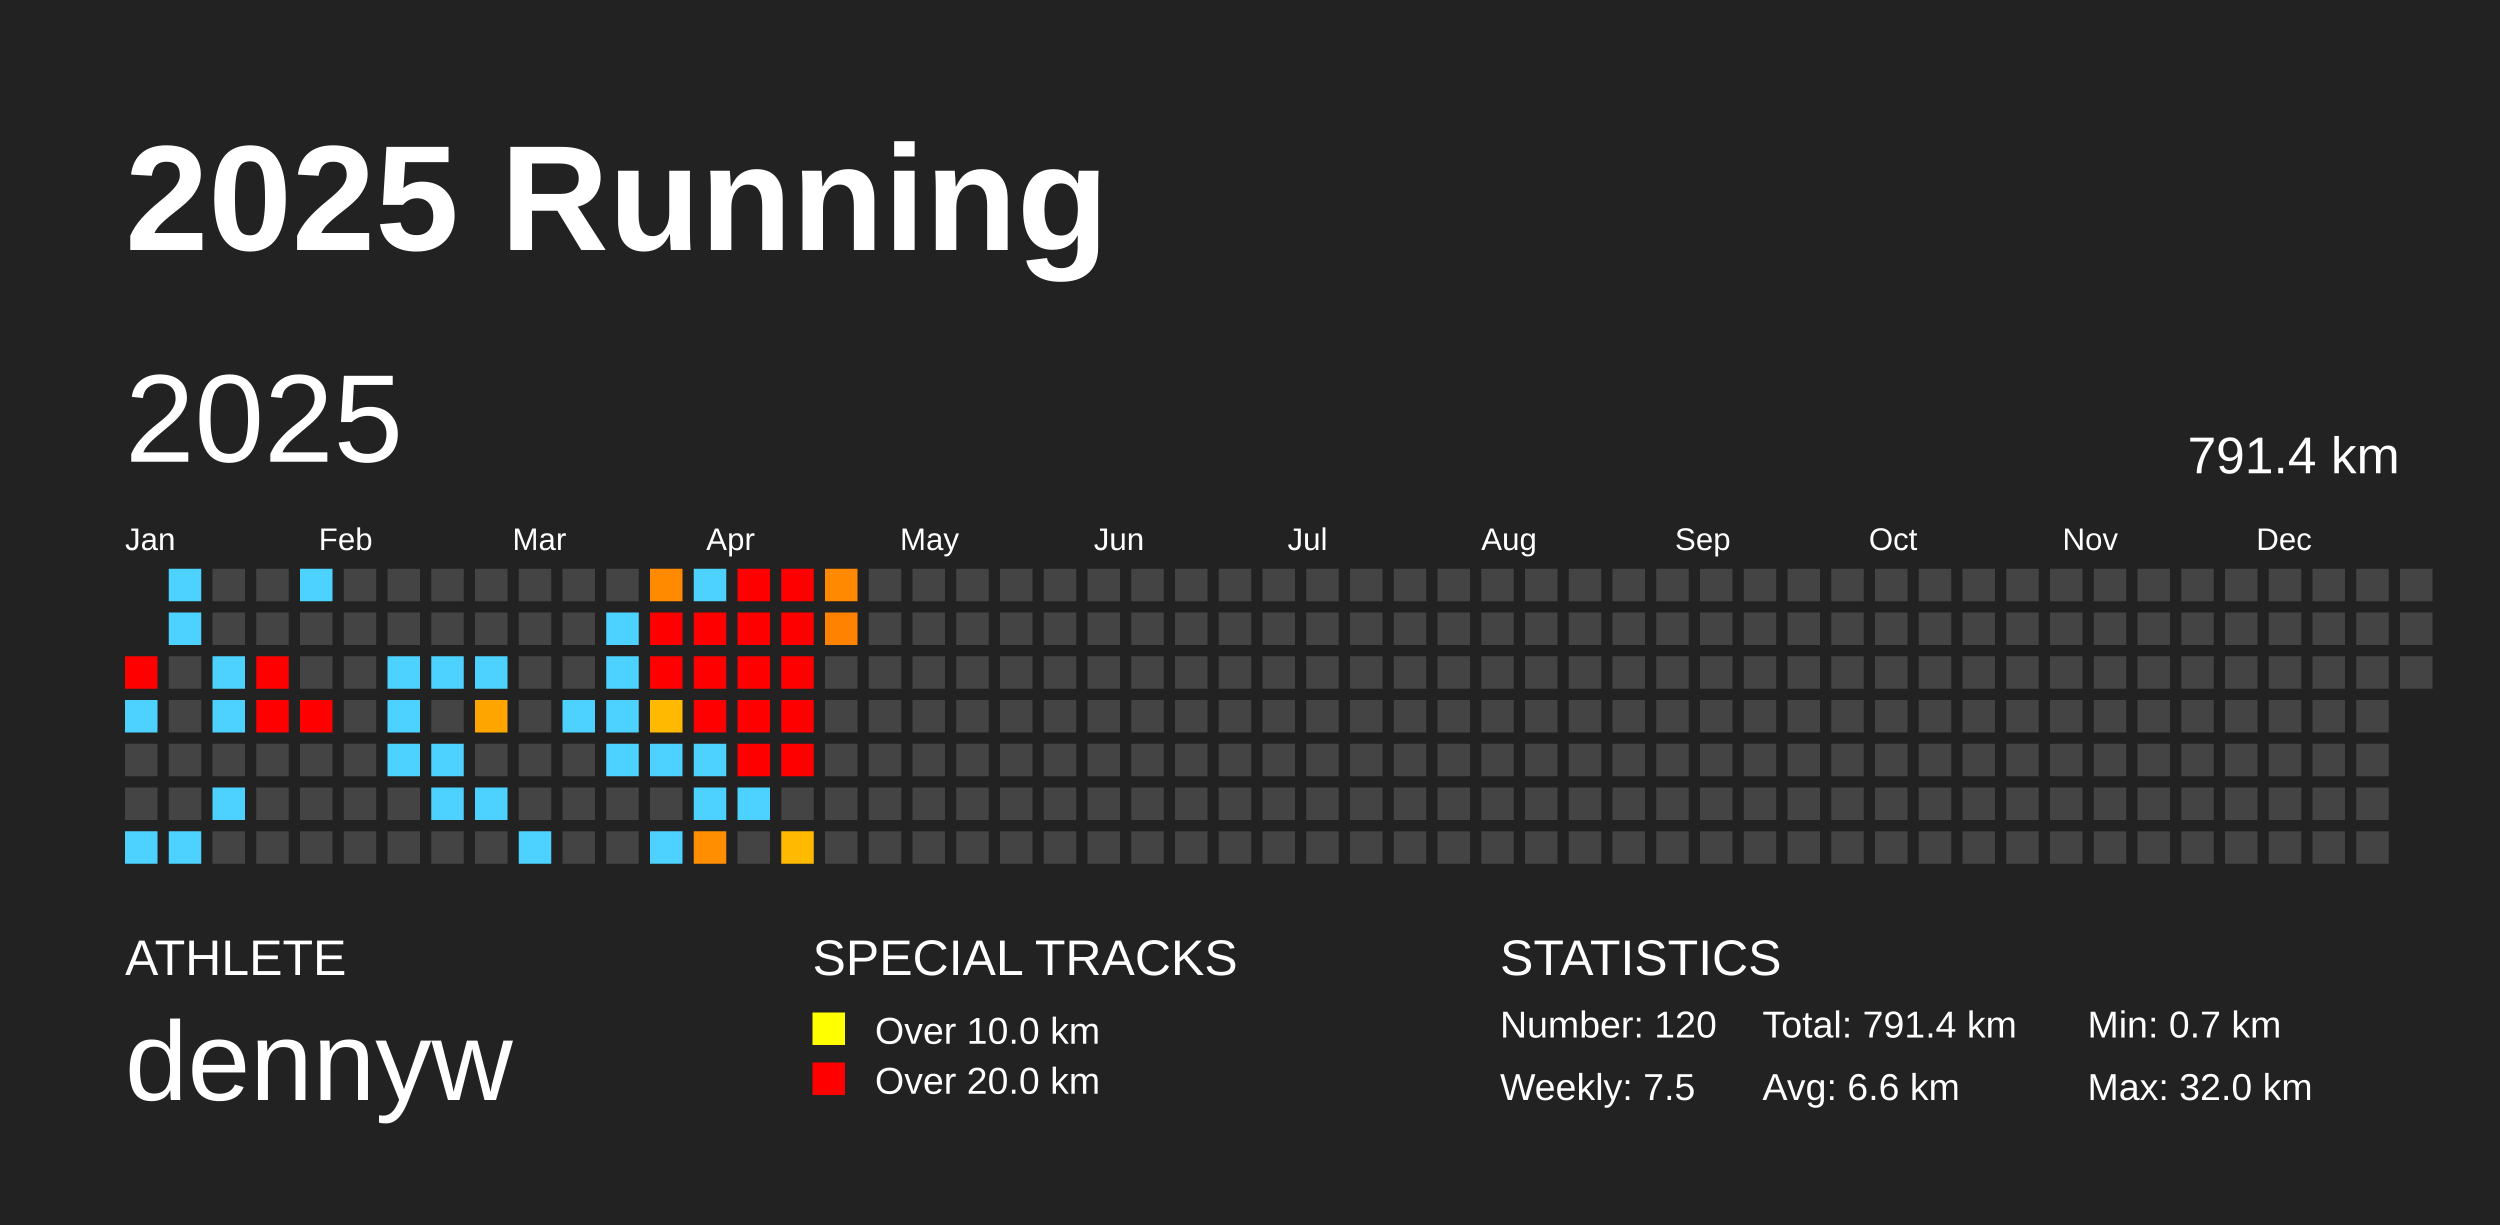
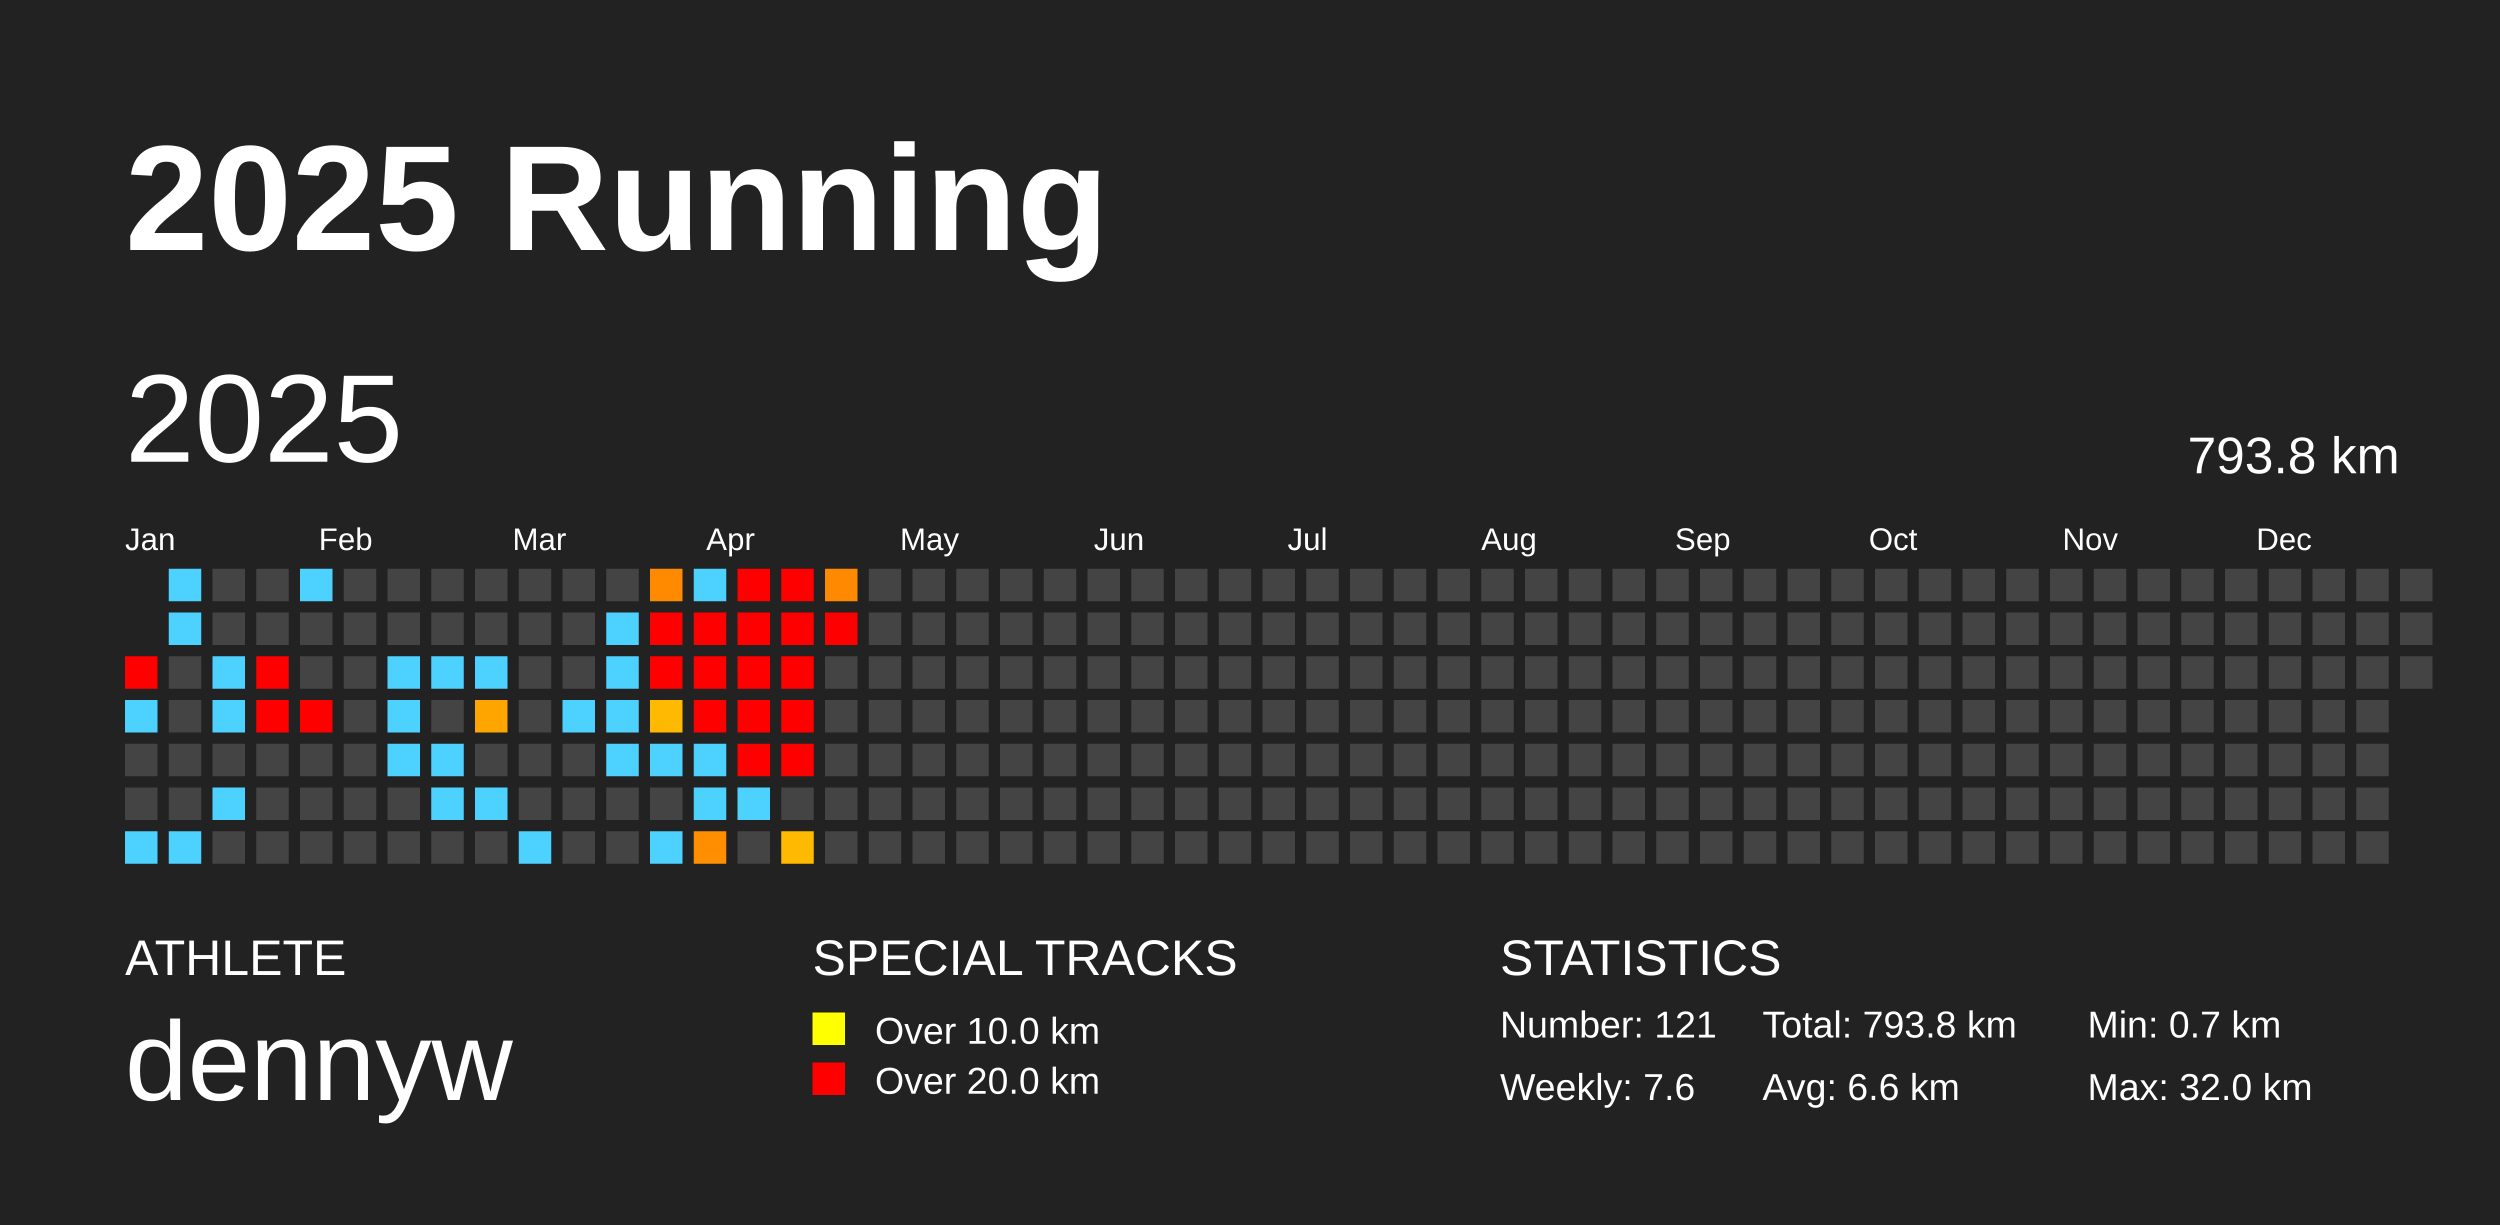
<svg xmlns="http://www.w3.org/2000/svg" baseProfile="full" height="98mm" version="1.1" viewBox="0,0,200,98" width="200mm">
  <defs />
  <rect fill="#222222" height="98" width="200" x="0" y="0" />
  <text fill="#FFFFFF" style="font-size:12px; font-family:Arial; font-weight:bold;" x="10" y="20">2025 Running</text>
  <text fill="#FFFFFF" style="font-size:4px; font-family:Arial" x="10" y="78">ATHLETE</text>
  <text fill="#FFFFFF" style="font-size:9px; font-family:Arial" x="10" y="88">dennyw</text>
  <text fill="#FFFFFF" style="font-size:4px; font-family:Arial" x="65" y="78">SPECIAL TRACKS</text>
  <rect fill="yellow" height="2.6" width="2.6" x="65" y="81" />
  <text fill="#FFFFFF" style="font-size:3px; font-family:Arial" x="70" y="83.5">Over 10.0 km</text>
  <rect fill="red" height="2.6" width="2.6" x="65" y="85" />
  <text fill="#FFFFFF" style="font-size:3px; font-family:Arial" x="70" y="87.5">Over 20.0 km</text>
  <text fill="#FFFFFF" style="font-size:4px; font-family:Arial" x="120" y="78">STATISTICS</text>
-   <text fill="#FFFFFF" style="font-size:3px; font-family:Arial" x="120" y="83">Number: 120</text>
-   <text fill="#FFFFFF" style="font-size:3px; font-family:Arial" x="120" y="88">Weekly: 7.5</text>
-   <text fill="#FFFFFF" style="font-size:3px; font-family:Arial" x="141" y="83">Total: 791.4 km</text>
+   <text fill="#FFFFFF" style="font-size:3px; font-family:Arial" x="120" y="83">Number: 121</text>
+   <text fill="#FFFFFF" style="font-size:3px; font-family:Arial" x="120" y="88">Weekly: 7.6</text>
+   <text fill="#FFFFFF" style="font-size:3px; font-family:Arial" x="141" y="83">Total: 793.8 km</text>
  <text fill="#FFFFFF" style="font-size:3px; font-family:Arial" x="141" y="88">Avg: 6.6 km</text>
  <text fill="#FFFFFF" style="font-size:3px; font-family:Arial" x="167" y="83">Min: 0.7 km</text>
  <text fill="#FFFFFF" style="font-size:3px; font-family:Arial" x="167" y="88">Max: 32.0 km</text>
  <text dominant-baseline="hanging" fill="#FFFFFF" style="font-size:10.0px; font-family:Arial;" x="10" y="30">2025</text>
-   <text dominant-baseline="hanging" fill="#FFFFFF" style="font-size:4.125px; font-family:Arial;" x="175" y="35">791.4 km</text>
+   <text dominant-baseline="hanging" fill="#FFFFFF" style="font-size:4.125px; font-family:Arial;" x="175" y="35">793.8 km</text>
  <text fill="#FFFFFF" style="font-size:2.5px; font-family:Arial" x="10.0" y="44">Jan</text>
  <text fill="#FFFFFF" style="font-size:2.5px; font-family:Arial" x="25.5" y="44">Feb</text>
  <text fill="#FFFFFF" style="font-size:2.5px; font-family:Arial" x="41.0" y="44">Mar</text>
  <text fill="#FFFFFF" style="font-size:2.5px; font-family:Arial" x="56.5" y="44">Apr</text>
  <text fill="#FFFFFF" style="font-size:2.5px; font-family:Arial" x="72.0" y="44">May</text>
  <text fill="#FFFFFF" style="font-size:2.5px; font-family:Arial" x="87.5" y="44">Jun</text>
  <text fill="#FFFFFF" style="font-size:2.5px; font-family:Arial" x="103.0" y="44">Jul</text>
  <text fill="#FFFFFF" style="font-size:2.5px; font-family:Arial" x="118.5" y="44">Aug</text>
  <text fill="#FFFFFF" style="font-size:2.5px; font-family:Arial" x="134.0" y="44">Sep</text>
  <text fill="#FFFFFF" style="font-size:2.5px; font-family:Arial" x="149.5" y="44">Oct</text>
  <text fill="#FFFFFF" style="font-size:2.5px; font-family:Arial" x="165.0" y="44">Nov</text>
  <text fill="#FFFFFF" style="font-size:2.5px; font-family:Arial" x="180.5" y="44">Dec</text>
  <rect fill="red" height="2.6" width="2.6" x="10.0" y="52.5" />
  <rect fill="#4dd2ff" height="2.6" width="2.6" x="10.0" y="56.0" />
  <rect fill="#444444" height="2.6" width="2.6" x="10.0" y="59.5" />
  <rect fill="#444444" height="2.6" width="2.6" x="10.0" y="63.0" />
  <rect fill="#4dd2ff" height="2.6" width="2.6" x="10.0" y="66.5" />
  <rect fill="#4dd2ff" height="2.6" width="2.6" x="13.5" y="45.5" />
  <rect fill="#4dd2ff" height="2.6" width="2.6" x="13.5" y="49.0" />
  <rect fill="#444444" height="2.6" width="2.6" x="13.5" y="52.5" />
  <rect fill="#444444" height="2.6" width="2.6" x="13.5" y="56.0" />
  <rect fill="#444444" height="2.6" width="2.6" x="13.5" y="59.5" />
  <rect fill="#444444" height="2.6" width="2.6" x="13.5" y="63.0" />
  <rect fill="#4dd2ff" height="2.6" width="2.6" x="13.5" y="66.5" />
  <rect fill="#444444" height="2.6" width="2.6" x="17.0" y="45.5" />
  <rect fill="#444444" height="2.6" width="2.6" x="17.0" y="49.0" />
  <rect fill="#4dd2ff" height="2.6" width="2.6" x="17.0" y="52.5" />
  <rect fill="#4dd2ff" height="2.6" width="2.6" x="17.0" y="56.0" />
  <rect fill="#444444" height="2.6" width="2.6" x="17.0" y="59.5" />
  <rect fill="#4dd2ff" height="2.6" width="2.6" x="17.0" y="63.0" />
  <rect fill="#444444" height="2.6" width="2.6" x="17.0" y="66.5" />
  <rect fill="#444444" height="2.6" width="2.6" x="20.5" y="45.5" />
  <rect fill="#444444" height="2.6" width="2.6" x="20.5" y="49.0" />
  <rect fill="red" height="2.6" width="2.6" x="20.5" y="52.5" />
  <rect fill="red" height="2.6" width="2.6" x="20.5" y="56.0" />
  <rect fill="#444444" height="2.6" width="2.6" x="20.5" y="59.5" />
  <rect fill="#444444" height="2.6" width="2.6" x="20.5" y="63.0" />
  <rect fill="#444444" height="2.6" width="2.6" x="20.5" y="66.5" />
  <rect fill="#4dd2ff" height="2.6" width="2.6" x="24.0" y="45.5" />
  <rect fill="#444444" height="2.6" width="2.6" x="24.0" y="49.0" />
  <rect fill="#444444" height="2.6" width="2.6" x="24.0" y="52.5" />
  <rect fill="red" height="2.6" width="2.6" x="24.0" y="56.0" />
  <rect fill="#444444" height="2.6" width="2.6" x="24.0" y="59.5" />
  <rect fill="#444444" height="2.6" width="2.6" x="24.0" y="63.0" />
  <rect fill="#444444" height="2.6" width="2.6" x="24.0" y="66.5" />
  <rect fill="#444444" height="2.6" width="2.6" x="27.5" y="45.5" />
  <rect fill="#444444" height="2.6" width="2.6" x="27.5" y="49.0" />
  <rect fill="#444444" height="2.6" width="2.6" x="27.5" y="52.5" />
  <rect fill="#444444" height="2.6" width="2.6" x="27.5" y="56.0" />
  <rect fill="#444444" height="2.6" width="2.6" x="27.5" y="59.5" />
  <rect fill="#444444" height="2.6" width="2.6" x="27.5" y="63.0" />
  <rect fill="#444444" height="2.6" width="2.6" x="27.5" y="66.5" />
  <rect fill="#444444" height="2.6" width="2.6" x="31.0" y="45.5" />
  <rect fill="#444444" height="2.6" width="2.6" x="31.0" y="49.0" />
  <rect fill="#4dd2ff" height="2.6" width="2.6" x="31.0" y="52.5" />
  <rect fill="#4dd2ff" height="2.6" width="2.6" x="31.0" y="56.0" />
  <rect fill="#4dd2ff" height="2.6" width="2.6" x="31.0" y="59.5" />
  <rect fill="#444444" height="2.6" width="2.6" x="31.0" y="63.0" />
  <rect fill="#444444" height="2.6" width="2.6" x="31.0" y="66.5" />
  <rect fill="#444444" height="2.6" width="2.6" x="34.5" y="45.5" />
  <rect fill="#444444" height="2.6" width="2.6" x="34.5" y="49.0" />
  <rect fill="#4dd2ff" height="2.6" width="2.6" x="34.5" y="52.5" />
  <rect fill="#444444" height="2.6" width="2.6" x="34.5" y="56.0" />
  <rect fill="#4dd2ff" height="2.6" width="2.6" x="34.5" y="59.5" />
  <rect fill="#4dd2ff" height="2.6" width="2.6" x="34.5" y="63.0" />
  <rect fill="#444444" height="2.6" width="2.6" x="34.5" y="66.5" />
  <rect fill="#444444" height="2.6" width="2.6" x="38.0" y="45.5" />
  <rect fill="#444444" height="2.6" width="2.6" x="38.0" y="49.0" />
  <rect fill="#4dd2ff" height="2.6" width="2.6" x="38.0" y="52.5" />
  <rect fill="#ffa500" height="2.6" width="2.6" x="38.0" y="56.0" />
  <rect fill="#444444" height="2.6" width="2.6" x="38.0" y="59.5" />
  <rect fill="#4dd2ff" height="2.6" width="2.6" x="38.0" y="63.0" />
  <rect fill="#444444" height="2.6" width="2.6" x="38.0" y="66.5" />
  <rect fill="#444444" height="2.6" width="2.6" x="41.5" y="45.5" />
  <rect fill="#444444" height="2.6" width="2.6" x="41.5" y="49.0" />
  <rect fill="#444444" height="2.6" width="2.6" x="41.5" y="52.5" />
  <rect fill="#444444" height="2.6" width="2.6" x="41.5" y="56.0" />
  <rect fill="#444444" height="2.6" width="2.6" x="41.5" y="59.5" />
  <rect fill="#444444" height="2.6" width="2.6" x="41.5" y="63.0" />
  <rect fill="#4dd2ff" height="2.6" width="2.6" x="41.5" y="66.5" />
  <rect fill="#444444" height="2.6" width="2.6" x="45.0" y="45.5" />
  <rect fill="#444444" height="2.6" width="2.6" x="45.0" y="49.0" />
  <rect fill="#444444" height="2.6" width="2.6" x="45.0" y="52.5" />
  <rect fill="#4dd2ff" height="2.6" width="2.6" x="45.0" y="56.0" />
  <rect fill="#444444" height="2.6" width="2.6" x="45.0" y="59.5" />
  <rect fill="#444444" height="2.6" width="2.6" x="45.0" y="63.0" />
  <rect fill="#444444" height="2.6" width="2.6" x="45.0" y="66.5" />
  <rect fill="#444444" height="2.6" width="2.6" x="48.5" y="45.5" />
  <rect fill="#4dd2ff" height="2.6" width="2.6" x="48.5" y="49.0" />
  <rect fill="#4dd2ff" height="2.6" width="2.6" x="48.5" y="52.5" />
  <rect fill="#4dd2ff" height="2.6" width="2.6" x="48.5" y="56.0" />
  <rect fill="#4dd2ff" height="2.6" width="2.6" x="48.5" y="59.5" />
  <rect fill="#444444" height="2.6" width="2.6" x="48.5" y="63.0" />
  <rect fill="#444444" height="2.6" width="2.6" x="48.5" y="66.5" />
  <rect fill="#ff8a00" height="2.6" width="2.6" x="52.0" y="45.5" />
  <rect fill="red" height="2.6" width="2.6" x="52.0" y="49.0" />
  <rect fill="red" height="2.6" width="2.6" x="52.0" y="52.5" />
  <rect fill="#ffb900" height="2.6" width="2.6" x="52.0" y="56.0" />
  <rect fill="#4dd2ff" height="2.6" width="2.6" x="52.0" y="59.5" />
  <rect fill="#444444" height="2.6" width="2.6" x="52.0" y="63.0" />
  <rect fill="#4dd2ff" height="2.6" width="2.6" x="52.0" y="66.5" />
  <rect fill="#4dd2ff" height="2.6" width="2.6" x="55.5" y="45.5" />
  <rect fill="red" height="2.6" width="2.6" x="55.5" y="49.0" />
  <rect fill="red" height="2.6" width="2.6" x="55.5" y="52.5" />
  <rect fill="red" height="2.6" width="2.6" x="55.5" y="56.0" />
  <rect fill="#4dd2ff" height="2.6" width="2.6" x="55.5" y="59.5" />
  <rect fill="#4dd2ff" height="2.6" width="2.6" x="55.5" y="63.0" />
  <rect fill="#ff8f00" height="2.6" width="2.6" x="55.5" y="66.5" />
  <rect fill="red" height="2.6" width="2.6" x="59.0" y="45.5" />
  <rect fill="red" height="2.6" width="2.6" x="59.0" y="49.0" />
  <rect fill="red" height="2.6" width="2.6" x="59.0" y="52.5" />
  <rect fill="red" height="2.6" width="2.6" x="59.0" y="56.0" />
  <rect fill="red" height="2.6" width="2.6" x="59.0" y="59.5" />
  <rect fill="#4dd2ff" height="2.6" width="2.6" x="59.0" y="63.0" />
  <rect fill="#444444" height="2.6" width="2.6" x="59.0" y="66.5" />
  <rect fill="red" height="2.6" width="2.6" x="62.5" y="45.5" />
  <rect fill="red" height="2.6" width="2.6" x="62.5" y="49.0" />
  <rect fill="red" height="2.6" width="2.6" x="62.5" y="52.5" />
  <rect fill="red" height="2.6" width="2.6" x="62.5" y="56.0" />
  <rect fill="red" height="2.6" width="2.6" x="62.5" y="59.5" />
  <rect fill="#444444" height="2.6" width="2.6" x="62.5" y="63.0" />
  <rect fill="#ffba00" height="2.6" width="2.6" x="62.5" y="66.5" />
  <rect fill="#ff8900" height="2.6" width="2.6" x="66.0" y="45.5" />
-   <rect fill="#ff8200" height="2.6" width="2.6" x="66.0" y="49.0" />
+   <rect fill="red" height="2.6" width="2.6" x="66.0" y="49.0" />
  <rect fill="#444444" height="2.6" width="2.6" x="66.0" y="52.5" />
  <rect fill="#444444" height="2.6" width="2.6" x="66.0" y="56.0" />
  <rect fill="#444444" height="2.6" width="2.6" x="66.0" y="59.5" />
  <rect fill="#444444" height="2.6" width="2.6" x="66.0" y="63.0" />
  <rect fill="#444444" height="2.6" width="2.6" x="66.0" y="66.5" />
  <rect fill="#444444" height="2.6" width="2.6" x="69.5" y="45.5" />
  <rect fill="#444444" height="2.6" width="2.6" x="69.5" y="49.0" />
  <rect fill="#444444" height="2.6" width="2.6" x="69.5" y="52.5" />
  <rect fill="#444444" height="2.6" width="2.6" x="69.5" y="56.0" />
  <rect fill="#444444" height="2.6" width="2.6" x="69.5" y="59.5" />
  <rect fill="#444444" height="2.6" width="2.6" x="69.5" y="63.0" />
  <rect fill="#444444" height="2.6" width="2.6" x="69.5" y="66.5" />
  <rect fill="#444444" height="2.6" width="2.6" x="73.0" y="45.5" />
  <rect fill="#444444" height="2.6" width="2.6" x="73.0" y="49.0" />
  <rect fill="#444444" height="2.6" width="2.6" x="73.0" y="52.5" />
  <rect fill="#444444" height="2.6" width="2.6" x="73.0" y="56.0" />
  <rect fill="#444444" height="2.6" width="2.6" x="73.0" y="59.5" />
  <rect fill="#444444" height="2.6" width="2.6" x="73.0" y="63.0" />
  <rect fill="#444444" height="2.6" width="2.6" x="73.0" y="66.5" />
  <rect fill="#444444" height="2.6" width="2.6" x="76.5" y="45.5" />
  <rect fill="#444444" height="2.6" width="2.6" x="76.5" y="49.0" />
  <rect fill="#444444" height="2.6" width="2.6" x="76.5" y="52.5" />
  <rect fill="#444444" height="2.6" width="2.6" x="76.5" y="56.0" />
  <rect fill="#444444" height="2.6" width="2.6" x="76.5" y="59.5" />
  <rect fill="#444444" height="2.6" width="2.6" x="76.5" y="63.0" />
  <rect fill="#444444" height="2.6" width="2.6" x="76.5" y="66.5" />
  <rect fill="#444444" height="2.6" width="2.6" x="80.0" y="45.5" />
  <rect fill="#444444" height="2.6" width="2.6" x="80.0" y="49.0" />
  <rect fill="#444444" height="2.6" width="2.6" x="80.0" y="52.5" />
  <rect fill="#444444" height="2.6" width="2.6" x="80.0" y="56.0" />
  <rect fill="#444444" height="2.6" width="2.6" x="80.0" y="59.5" />
  <rect fill="#444444" height="2.6" width="2.6" x="80.0" y="63.0" />
  <rect fill="#444444" height="2.6" width="2.6" x="80.0" y="66.5" />
  <rect fill="#444444" height="2.6" width="2.6" x="83.5" y="45.5" />
  <rect fill="#444444" height="2.6" width="2.6" x="83.5" y="49.0" />
  <rect fill="#444444" height="2.6" width="2.6" x="83.5" y="52.5" />
  <rect fill="#444444" height="2.6" width="2.6" x="83.5" y="56.0" />
  <rect fill="#444444" height="2.6" width="2.6" x="83.5" y="59.5" />
  <rect fill="#444444" height="2.6" width="2.6" x="83.5" y="63.0" />
  <rect fill="#444444" height="2.6" width="2.6" x="83.5" y="66.5" />
  <rect fill="#444444" height="2.6" width="2.6" x="87.0" y="45.5" />
  <rect fill="#444444" height="2.6" width="2.6" x="87.0" y="49.0" />
  <rect fill="#444444" height="2.6" width="2.6" x="87.0" y="52.5" />
  <rect fill="#444444" height="2.6" width="2.6" x="87.0" y="56.0" />
  <rect fill="#444444" height="2.6" width="2.6" x="87.0" y="59.5" />
  <rect fill="#444444" height="2.6" width="2.6" x="87.0" y="63.0" />
  <rect fill="#444444" height="2.6" width="2.6" x="87.0" y="66.5" />
  <rect fill="#444444" height="2.6" width="2.6" x="90.5" y="45.5" />
  <rect fill="#444444" height="2.6" width="2.6" x="90.5" y="49.0" />
  <rect fill="#444444" height="2.6" width="2.6" x="90.5" y="52.5" />
  <rect fill="#444444" height="2.6" width="2.6" x="90.5" y="56.0" />
  <rect fill="#444444" height="2.6" width="2.6" x="90.5" y="59.5" />
  <rect fill="#444444" height="2.6" width="2.6" x="90.5" y="63.0" />
  <rect fill="#444444" height="2.6" width="2.6" x="90.5" y="66.5" />
  <rect fill="#444444" height="2.6" width="2.6" x="94.0" y="45.5" />
  <rect fill="#444444" height="2.6" width="2.6" x="94.0" y="49.0" />
  <rect fill="#444444" height="2.6" width="2.6" x="94.0" y="52.5" />
  <rect fill="#444444" height="2.6" width="2.6" x="94.0" y="56.0" />
  <rect fill="#444444" height="2.6" width="2.6" x="94.0" y="59.5" />
  <rect fill="#444444" height="2.6" width="2.6" x="94.0" y="63.0" />
  <rect fill="#444444" height="2.6" width="2.6" x="94.0" y="66.5" />
  <rect fill="#444444" height="2.6" width="2.6" x="97.5" y="45.5" />
  <rect fill="#444444" height="2.6" width="2.6" x="97.5" y="49.0" />
  <rect fill="#444444" height="2.6" width="2.6" x="97.5" y="52.5" />
  <rect fill="#444444" height="2.6" width="2.6" x="97.5" y="56.0" />
  <rect fill="#444444" height="2.6" width="2.6" x="97.5" y="59.5" />
  <rect fill="#444444" height="2.6" width="2.6" x="97.5" y="63.0" />
  <rect fill="#444444" height="2.6" width="2.6" x="97.5" y="66.5" />
  <rect fill="#444444" height="2.6" width="2.6" x="101.0" y="45.5" />
  <rect fill="#444444" height="2.6" width="2.6" x="101.0" y="49.0" />
  <rect fill="#444444" height="2.6" width="2.6" x="101.0" y="52.5" />
  <rect fill="#444444" height="2.6" width="2.6" x="101.0" y="56.0" />
  <rect fill="#444444" height="2.6" width="2.6" x="101.0" y="59.5" />
  <rect fill="#444444" height="2.6" width="2.6" x="101.0" y="63.0" />
  <rect fill="#444444" height="2.6" width="2.6" x="101.0" y="66.5" />
  <rect fill="#444444" height="2.6" width="2.6" x="104.5" y="45.5" />
  <rect fill="#444444" height="2.6" width="2.6" x="104.5" y="49.0" />
  <rect fill="#444444" height="2.6" width="2.6" x="104.5" y="52.5" />
  <rect fill="#444444" height="2.6" width="2.6" x="104.5" y="56.0" />
  <rect fill="#444444" height="2.6" width="2.6" x="104.5" y="59.5" />
  <rect fill="#444444" height="2.6" width="2.6" x="104.5" y="63.0" />
  <rect fill="#444444" height="2.6" width="2.6" x="104.5" y="66.5" />
  <rect fill="#444444" height="2.6" width="2.6" x="108.0" y="45.5" />
  <rect fill="#444444" height="2.6" width="2.6" x="108.0" y="49.0" />
  <rect fill="#444444" height="2.6" width="2.6" x="108.0" y="52.5" />
  <rect fill="#444444" height="2.6" width="2.6" x="108.0" y="56.0" />
  <rect fill="#444444" height="2.6" width="2.6" x="108.0" y="59.5" />
  <rect fill="#444444" height="2.6" width="2.6" x="108.0" y="63.0" />
  <rect fill="#444444" height="2.6" width="2.6" x="108.0" y="66.5" />
  <rect fill="#444444" height="2.6" width="2.6" x="111.5" y="45.5" />
  <rect fill="#444444" height="2.6" width="2.6" x="111.5" y="49.0" />
  <rect fill="#444444" height="2.6" width="2.6" x="111.5" y="52.5" />
  <rect fill="#444444" height="2.6" width="2.6" x="111.5" y="56.0" />
  <rect fill="#444444" height="2.6" width="2.6" x="111.5" y="59.5" />
  <rect fill="#444444" height="2.6" width="2.6" x="111.5" y="63.0" />
  <rect fill="#444444" height="2.6" width="2.6" x="111.5" y="66.5" />
  <rect fill="#444444" height="2.6" width="2.6" x="115.0" y="45.5" />
  <rect fill="#444444" height="2.6" width="2.6" x="115.0" y="49.0" />
  <rect fill="#444444" height="2.6" width="2.6" x="115.0" y="52.5" />
  <rect fill="#444444" height="2.6" width="2.6" x="115.0" y="56.0" />
  <rect fill="#444444" height="2.6" width="2.6" x="115.0" y="59.5" />
  <rect fill="#444444" height="2.6" width="2.6" x="115.0" y="63.0" />
  <rect fill="#444444" height="2.6" width="2.6" x="115.0" y="66.5" />
  <rect fill="#444444" height="2.6" width="2.6" x="118.5" y="45.5" />
  <rect fill="#444444" height="2.6" width="2.6" x="118.5" y="49.0" />
  <rect fill="#444444" height="2.6" width="2.6" x="118.5" y="52.5" />
  <rect fill="#444444" height="2.6" width="2.6" x="118.5" y="56.0" />
  <rect fill="#444444" height="2.6" width="2.6" x="118.5" y="59.5" />
  <rect fill="#444444" height="2.6" width="2.6" x="118.5" y="63.0" />
  <rect fill="#444444" height="2.6" width="2.6" x="118.5" y="66.5" />
  <rect fill="#444444" height="2.6" width="2.6" x="122.0" y="45.5" />
  <rect fill="#444444" height="2.6" width="2.6" x="122.0" y="49.0" />
  <rect fill="#444444" height="2.6" width="2.6" x="122.0" y="52.5" />
  <rect fill="#444444" height="2.6" width="2.6" x="122.0" y="56.0" />
  <rect fill="#444444" height="2.6" width="2.6" x="122.0" y="59.5" />
  <rect fill="#444444" height="2.6" width="2.6" x="122.0" y="63.0" />
  <rect fill="#444444" height="2.6" width="2.6" x="122.0" y="66.5" />
  <rect fill="#444444" height="2.6" width="2.6" x="125.5" y="45.5" />
  <rect fill="#444444" height="2.6" width="2.6" x="125.5" y="49.0" />
  <rect fill="#444444" height="2.6" width="2.6" x="125.5" y="52.5" />
  <rect fill="#444444" height="2.6" width="2.6" x="125.5" y="56.0" />
  <rect fill="#444444" height="2.6" width="2.6" x="125.5" y="59.5" />
  <rect fill="#444444" height="2.6" width="2.6" x="125.5" y="63.0" />
  <rect fill="#444444" height="2.6" width="2.6" x="125.5" y="66.5" />
  <rect fill="#444444" height="2.6" width="2.6" x="129.0" y="45.5" />
  <rect fill="#444444" height="2.6" width="2.6" x="129.0" y="49.0" />
  <rect fill="#444444" height="2.6" width="2.6" x="129.0" y="52.5" />
  <rect fill="#444444" height="2.6" width="2.6" x="129.0" y="56.0" />
  <rect fill="#444444" height="2.6" width="2.6" x="129.0" y="59.5" />
  <rect fill="#444444" height="2.6" width="2.6" x="129.0" y="63.0" />
  <rect fill="#444444" height="2.6" width="2.6" x="129.0" y="66.5" />
  <rect fill="#444444" height="2.6" width="2.6" x="132.5" y="45.5" />
  <rect fill="#444444" height="2.6" width="2.6" x="132.5" y="49.0" />
  <rect fill="#444444" height="2.6" width="2.6" x="132.5" y="52.5" />
  <rect fill="#444444" height="2.6" width="2.6" x="132.5" y="56.0" />
  <rect fill="#444444" height="2.6" width="2.6" x="132.5" y="59.5" />
  <rect fill="#444444" height="2.6" width="2.6" x="132.5" y="63.0" />
  <rect fill="#444444" height="2.6" width="2.6" x="132.5" y="66.5" />
  <rect fill="#444444" height="2.6" width="2.6" x="136.0" y="45.5" />
  <rect fill="#444444" height="2.6" width="2.6" x="136.0" y="49.0" />
  <rect fill="#444444" height="2.6" width="2.6" x="136.0" y="52.5" />
  <rect fill="#444444" height="2.6" width="2.6" x="136.0" y="56.0" />
  <rect fill="#444444" height="2.6" width="2.6" x="136.0" y="59.5" />
  <rect fill="#444444" height="2.6" width="2.6" x="136.0" y="63.0" />
  <rect fill="#444444" height="2.6" width="2.6" x="136.0" y="66.5" />
  <rect fill="#444444" height="2.6" width="2.6" x="139.5" y="45.5" />
  <rect fill="#444444" height="2.6" width="2.6" x="139.5" y="49.0" />
  <rect fill="#444444" height="2.6" width="2.6" x="139.5" y="52.5" />
  <rect fill="#444444" height="2.6" width="2.6" x="139.5" y="56.0" />
  <rect fill="#444444" height="2.6" width="2.6" x="139.5" y="59.5" />
  <rect fill="#444444" height="2.6" width="2.6" x="139.5" y="63.0" />
  <rect fill="#444444" height="2.6" width="2.6" x="139.5" y="66.5" />
  <rect fill="#444444" height="2.6" width="2.6" x="143.0" y="45.5" />
  <rect fill="#444444" height="2.6" width="2.6" x="143.0" y="49.0" />
  <rect fill="#444444" height="2.6" width="2.6" x="143.0" y="52.5" />
  <rect fill="#444444" height="2.6" width="2.6" x="143.0" y="56.0" />
  <rect fill="#444444" height="2.6" width="2.6" x="143.0" y="59.5" />
  <rect fill="#444444" height="2.6" width="2.6" x="143.0" y="63.0" />
  <rect fill="#444444" height="2.6" width="2.6" x="143.0" y="66.5" />
  <rect fill="#444444" height="2.6" width="2.6" x="146.5" y="45.5" />
  <rect fill="#444444" height="2.6" width="2.6" x="146.5" y="49.0" />
  <rect fill="#444444" height="2.6" width="2.6" x="146.5" y="52.5" />
  <rect fill="#444444" height="2.6" width="2.6" x="146.5" y="56.0" />
  <rect fill="#444444" height="2.6" width="2.6" x="146.5" y="59.5" />
  <rect fill="#444444" height="2.6" width="2.6" x="146.5" y="63.0" />
  <rect fill="#444444" height="2.6" width="2.6" x="146.5" y="66.5" />
  <rect fill="#444444" height="2.6" width="2.6" x="150.0" y="45.5" />
  <rect fill="#444444" height="2.6" width="2.6" x="150.0" y="49.0" />
  <rect fill="#444444" height="2.6" width="2.6" x="150.0" y="52.5" />
  <rect fill="#444444" height="2.6" width="2.6" x="150.0" y="56.0" />
  <rect fill="#444444" height="2.6" width="2.6" x="150.0" y="59.5" />
  <rect fill="#444444" height="2.6" width="2.6" x="150.0" y="63.0" />
  <rect fill="#444444" height="2.6" width="2.6" x="150.0" y="66.5" />
  <rect fill="#444444" height="2.6" width="2.6" x="153.5" y="45.5" />
  <rect fill="#444444" height="2.6" width="2.6" x="153.5" y="49.0" />
  <rect fill="#444444" height="2.6" width="2.6" x="153.5" y="52.5" />
  <rect fill="#444444" height="2.6" width="2.6" x="153.5" y="56.0" />
  <rect fill="#444444" height="2.6" width="2.6" x="153.5" y="59.5" />
  <rect fill="#444444" height="2.6" width="2.6" x="153.5" y="63.0" />
  <rect fill="#444444" height="2.6" width="2.6" x="153.5" y="66.5" />
  <rect fill="#444444" height="2.6" width="2.6" x="157.0" y="45.5" />
  <rect fill="#444444" height="2.6" width="2.6" x="157.0" y="49.0" />
  <rect fill="#444444" height="2.6" width="2.6" x="157.0" y="52.5" />
  <rect fill="#444444" height="2.6" width="2.6" x="157.0" y="56.0" />
  <rect fill="#444444" height="2.6" width="2.6" x="157.0" y="59.5" />
  <rect fill="#444444" height="2.6" width="2.6" x="157.0" y="63.0" />
  <rect fill="#444444" height="2.6" width="2.6" x="157.0" y="66.5" />
  <rect fill="#444444" height="2.6" width="2.6" x="160.5" y="45.5" />
  <rect fill="#444444" height="2.6" width="2.6" x="160.5" y="49.0" />
  <rect fill="#444444" height="2.6" width="2.6" x="160.5" y="52.5" />
  <rect fill="#444444" height="2.6" width="2.6" x="160.5" y="56.0" />
  <rect fill="#444444" height="2.6" width="2.6" x="160.5" y="59.5" />
  <rect fill="#444444" height="2.6" width="2.6" x="160.5" y="63.0" />
  <rect fill="#444444" height="2.6" width="2.6" x="160.5" y="66.5" />
  <rect fill="#444444" height="2.6" width="2.6" x="164.0" y="45.5" />
  <rect fill="#444444" height="2.6" width="2.6" x="164.0" y="49.0" />
  <rect fill="#444444" height="2.6" width="2.6" x="164.0" y="52.5" />
  <rect fill="#444444" height="2.6" width="2.6" x="164.0" y="56.0" />
  <rect fill="#444444" height="2.6" width="2.6" x="164.0" y="59.5" />
  <rect fill="#444444" height="2.6" width="2.6" x="164.0" y="63.0" />
  <rect fill="#444444" height="2.6" width="2.6" x="164.0" y="66.5" />
  <rect fill="#444444" height="2.6" width="2.6" x="167.5" y="45.5" />
  <rect fill="#444444" height="2.6" width="2.6" x="167.5" y="49.0" />
  <rect fill="#444444" height="2.6" width="2.6" x="167.5" y="52.5" />
  <rect fill="#444444" height="2.6" width="2.6" x="167.5" y="56.0" />
  <rect fill="#444444" height="2.6" width="2.6" x="167.5" y="59.5" />
  <rect fill="#444444" height="2.6" width="2.6" x="167.5" y="63.0" />
  <rect fill="#444444" height="2.6" width="2.6" x="167.5" y="66.5" />
  <rect fill="#444444" height="2.6" width="2.6" x="171.0" y="45.5" />
  <rect fill="#444444" height="2.6" width="2.6" x="171.0" y="49.0" />
  <rect fill="#444444" height="2.6" width="2.6" x="171.0" y="52.5" />
  <rect fill="#444444" height="2.6" width="2.6" x="171.0" y="56.0" />
  <rect fill="#444444" height="2.6" width="2.6" x="171.0" y="59.5" />
  <rect fill="#444444" height="2.6" width="2.6" x="171.0" y="63.0" />
  <rect fill="#444444" height="2.6" width="2.6" x="171.0" y="66.5" />
  <rect fill="#444444" height="2.6" width="2.6" x="174.5" y="45.5" />
  <rect fill="#444444" height="2.6" width="2.6" x="174.5" y="49.0" />
  <rect fill="#444444" height="2.6" width="2.6" x="174.5" y="52.5" />
  <rect fill="#444444" height="2.6" width="2.6" x="174.5" y="56.0" />
  <rect fill="#444444" height="2.6" width="2.6" x="174.5" y="59.5" />
  <rect fill="#444444" height="2.6" width="2.6" x="174.5" y="63.0" />
  <rect fill="#444444" height="2.6" width="2.6" x="174.5" y="66.5" />
  <rect fill="#444444" height="2.6" width="2.6" x="178.0" y="45.5" />
  <rect fill="#444444" height="2.6" width="2.6" x="178.0" y="49.0" />
  <rect fill="#444444" height="2.6" width="2.6" x="178.0" y="52.5" />
  <rect fill="#444444" height="2.6" width="2.6" x="178.0" y="56.0" />
  <rect fill="#444444" height="2.6" width="2.6" x="178.0" y="59.5" />
  <rect fill="#444444" height="2.6" width="2.6" x="178.0" y="63.0" />
  <rect fill="#444444" height="2.6" width="2.6" x="178.0" y="66.5" />
  <rect fill="#444444" height="2.6" width="2.6" x="181.5" y="45.5" />
  <rect fill="#444444" height="2.6" width="2.6" x="181.5" y="49.0" />
  <rect fill="#444444" height="2.6" width="2.6" x="181.5" y="52.5" />
  <rect fill="#444444" height="2.6" width="2.6" x="181.5" y="56.0" />
  <rect fill="#444444" height="2.6" width="2.6" x="181.5" y="59.5" />
  <rect fill="#444444" height="2.6" width="2.6" x="181.5" y="63.0" />
  <rect fill="#444444" height="2.6" width="2.6" x="181.5" y="66.5" />
  <rect fill="#444444" height="2.6" width="2.6" x="185.0" y="45.5" />
  <rect fill="#444444" height="2.6" width="2.6" x="185.0" y="49.0" />
  <rect fill="#444444" height="2.6" width="2.6" x="185.0" y="52.5" />
  <rect fill="#444444" height="2.6" width="2.6" x="185.0" y="56.0" />
  <rect fill="#444444" height="2.6" width="2.6" x="185.0" y="59.5" />
  <rect fill="#444444" height="2.6" width="2.6" x="185.0" y="63.0" />
  <rect fill="#444444" height="2.6" width="2.6" x="185.0" y="66.5" />
  <rect fill="#444444" height="2.6" width="2.6" x="188.5" y="45.5" />
  <rect fill="#444444" height="2.6" width="2.6" x="188.5" y="49.0" />
  <rect fill="#444444" height="2.6" width="2.6" x="188.5" y="52.5" />
  <rect fill="#444444" height="2.6" width="2.6" x="188.5" y="56.0" />
  <rect fill="#444444" height="2.6" width="2.6" x="188.5" y="59.5" />
  <rect fill="#444444" height="2.6" width="2.6" x="188.5" y="63.0" />
  <rect fill="#444444" height="2.6" width="2.6" x="188.5" y="66.5" />
  <rect fill="#444444" height="2.6" width="2.6" x="192.0" y="45.5" />
  <rect fill="#444444" height="2.6" width="2.6" x="192.0" y="49.0" />
  <rect fill="#444444" height="2.6" width="2.6" x="192.0" y="52.5" />
</svg>
